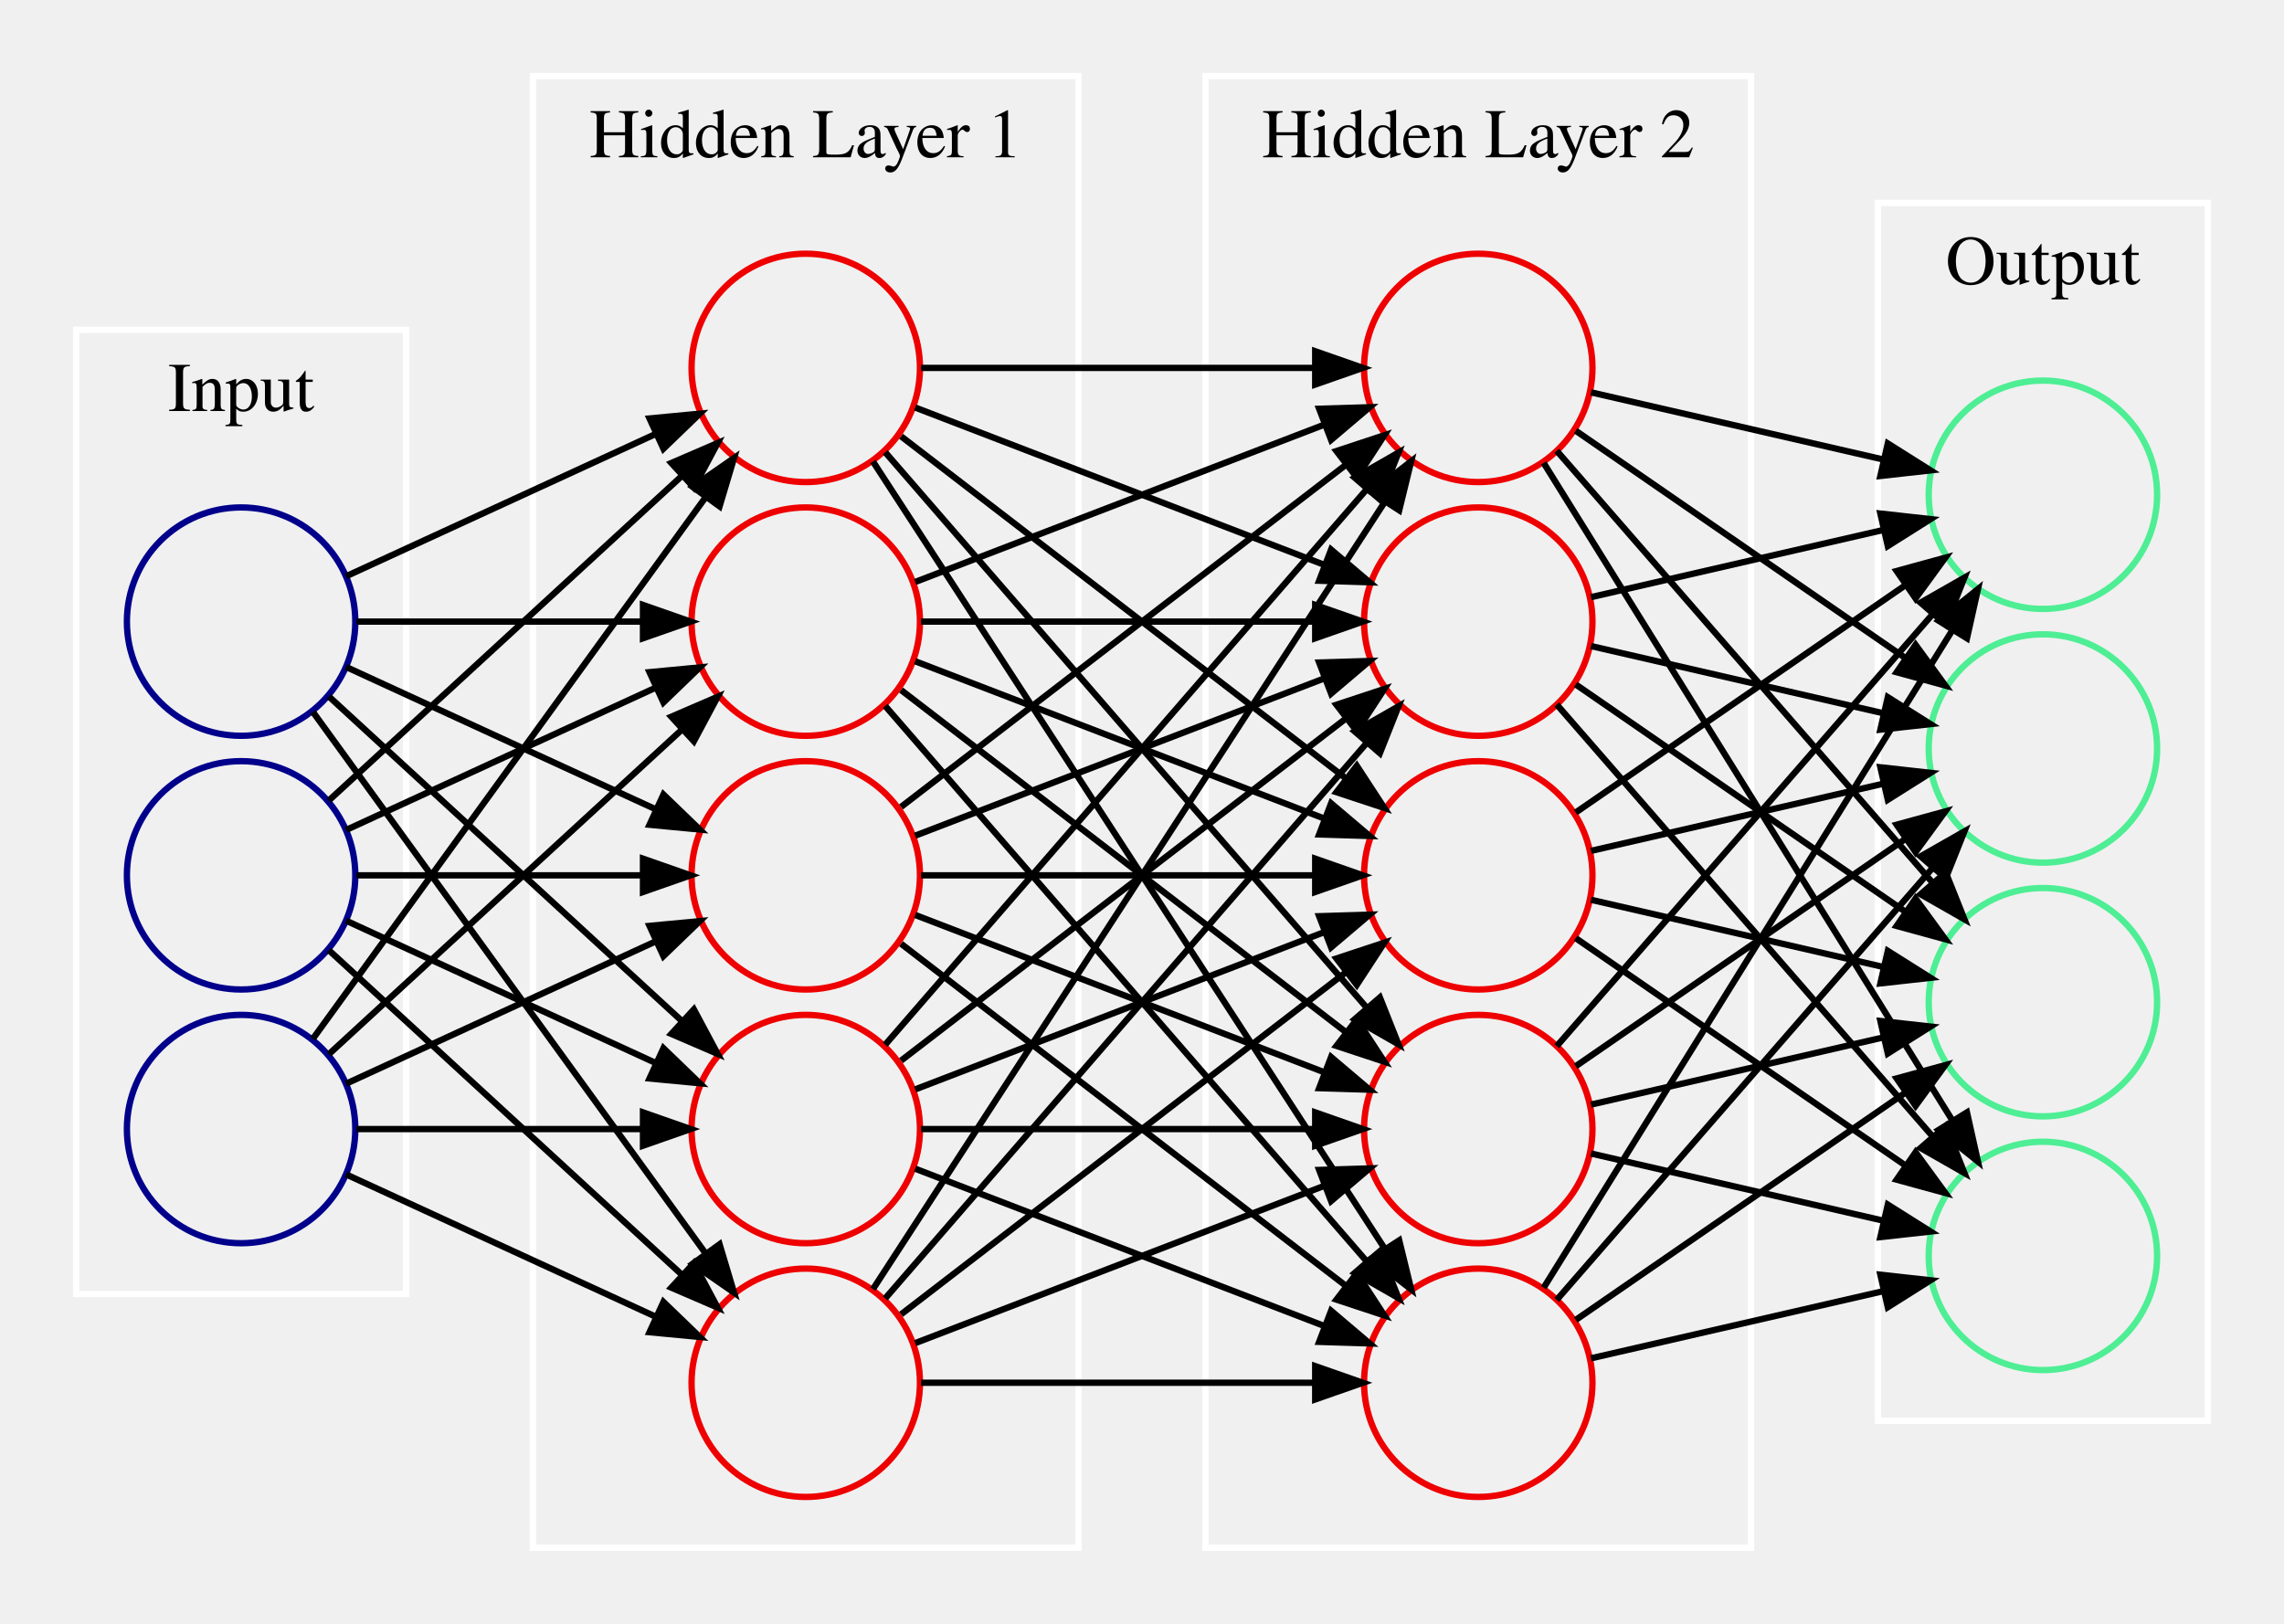
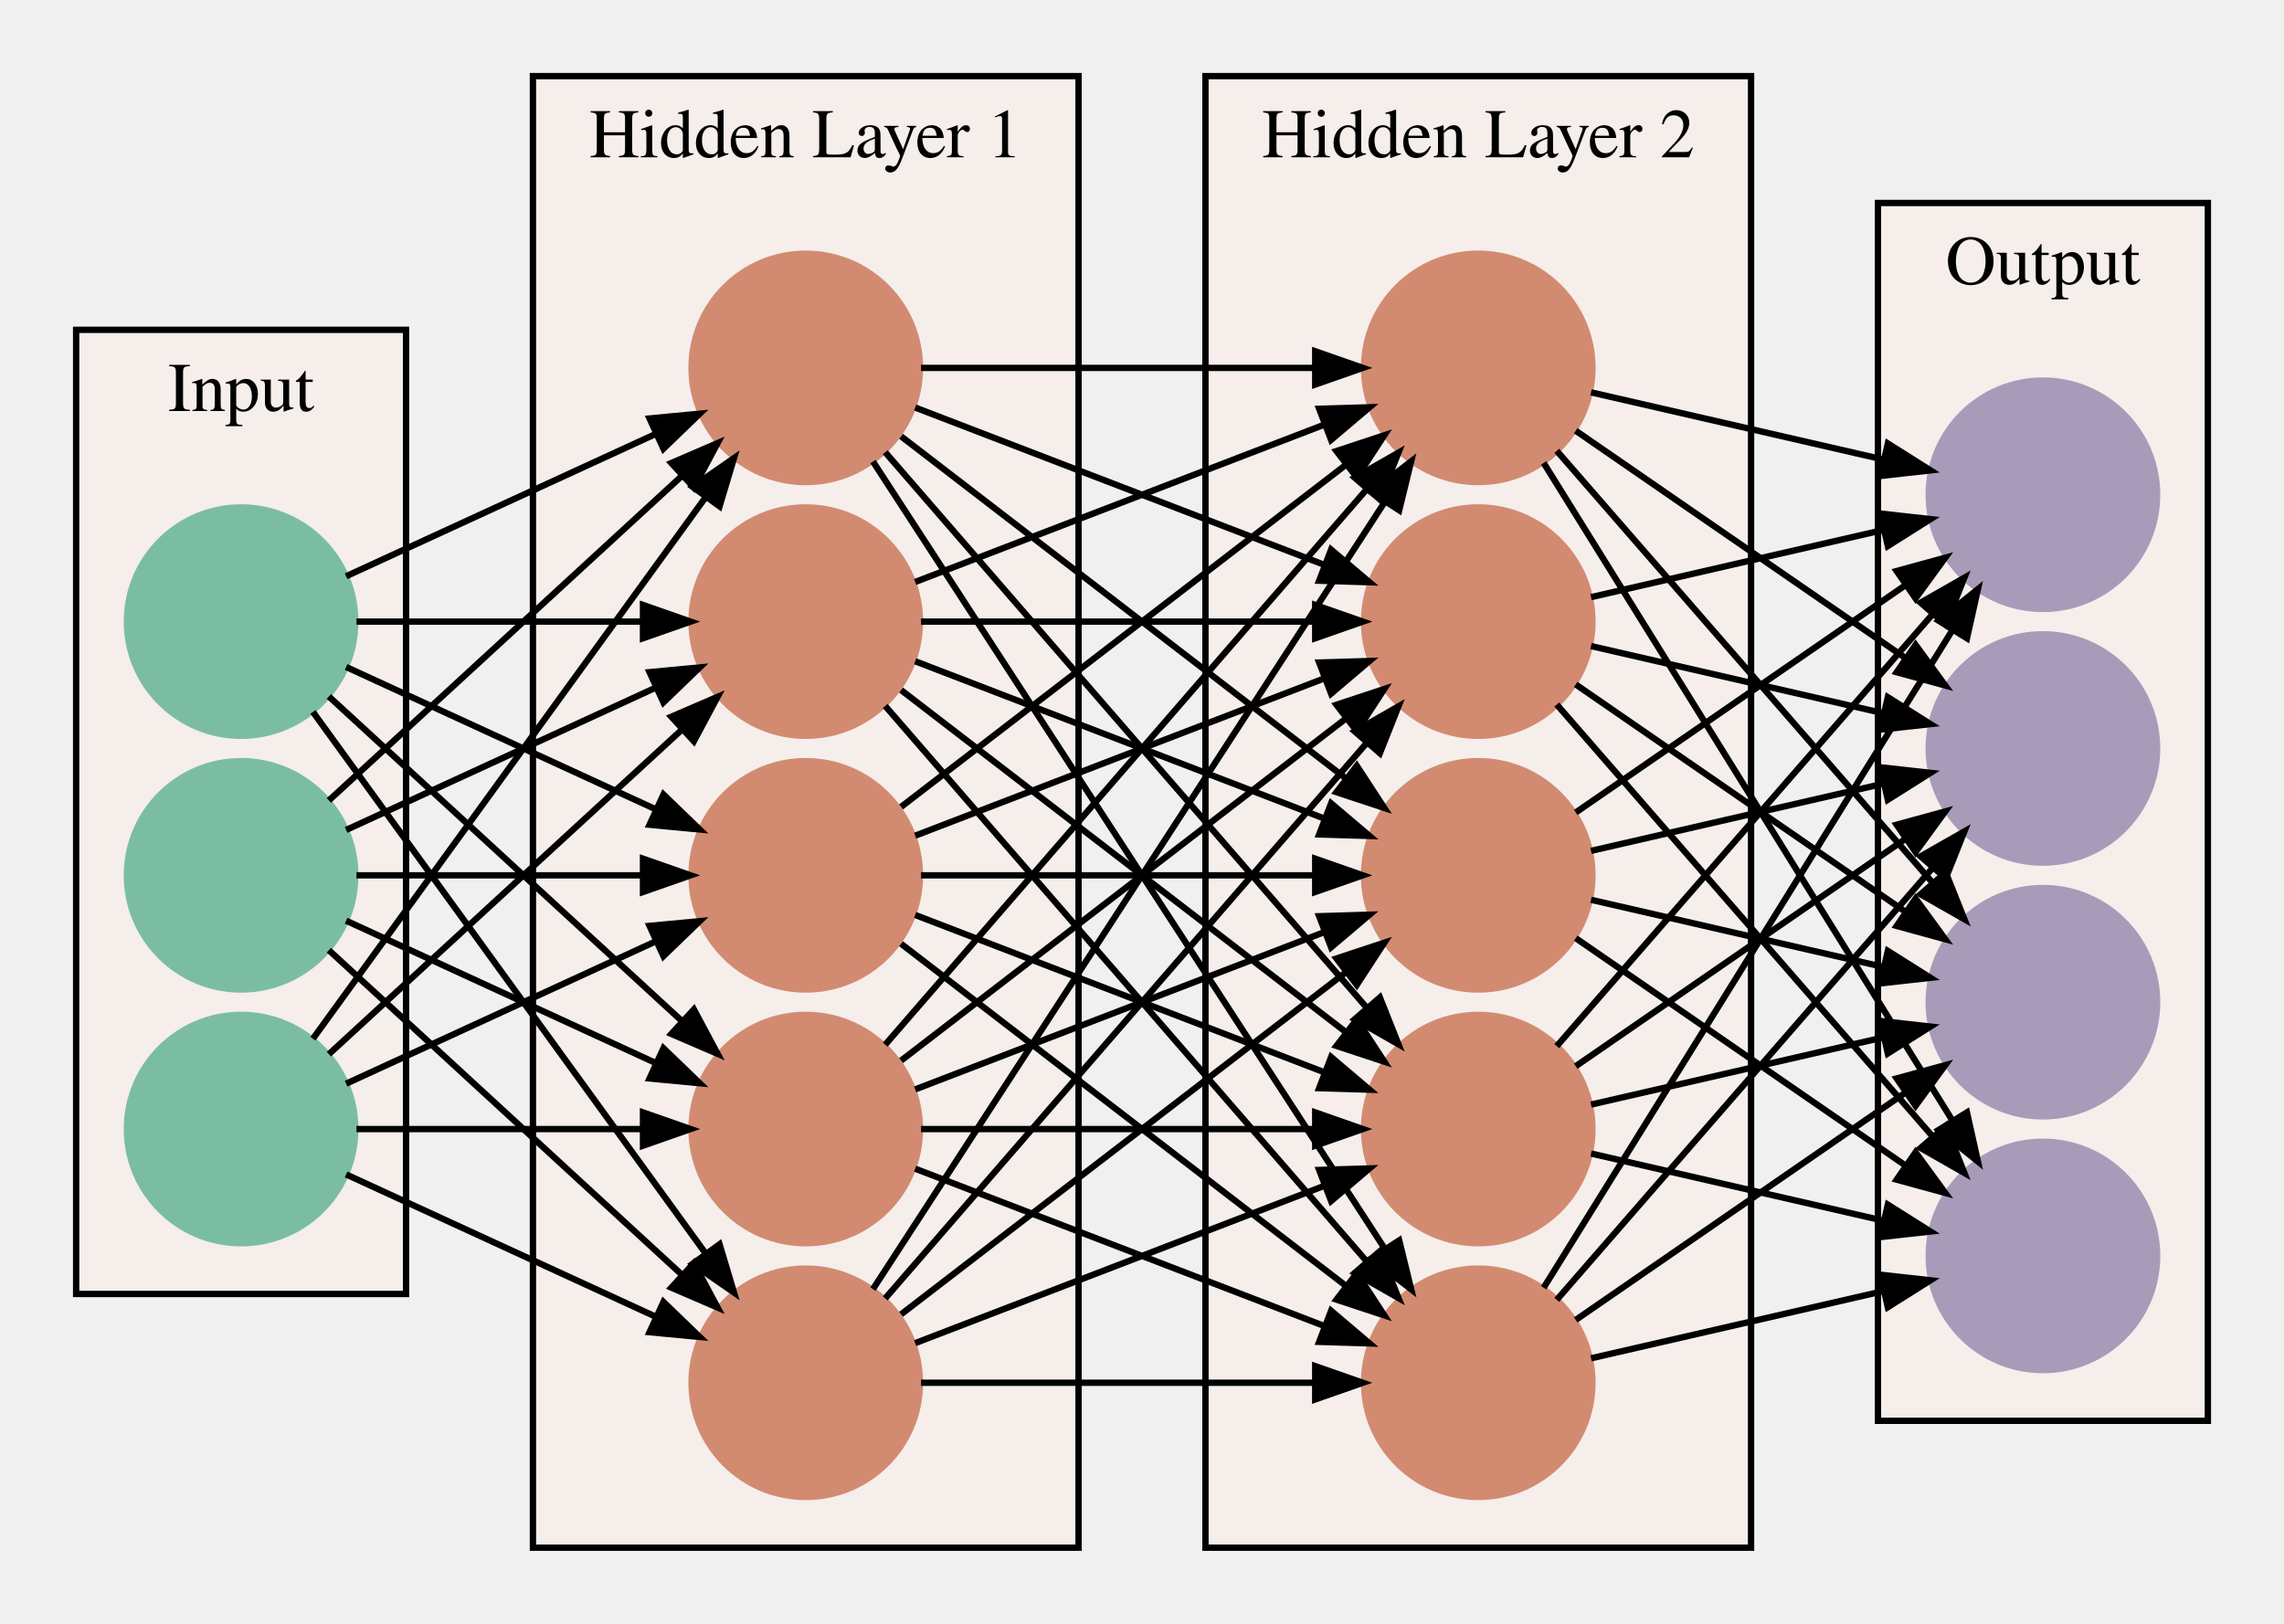
<svg xmlns="http://www.w3.org/2000/svg" width="360pt" height="256pt" viewBox="0.00 0.00 360.00 256.00">
  <g id="graph0" class="graph" transform="scale(1 1) rotate(0) translate(4 252)">
    <g id="clust1" class="cluster">
-       <polygon fill="none" stroke="white" points="8,-48 8,-200 60,-200 60,-48 8,-48" />
+       <polygon fill="#f5eeeb" stroke="black" points="8,-48 8,-200 60,-200 60,-48 8,-48" />
      <text text-anchor="middle" x="34" y="-187.2" font-family="Times,serif" font-size="11.00">Input</text>
    </g>
    <g id="clust2" class="cluster">
-       <polygon fill="none" stroke="white" points="80,-8 80,-240 166,-240 166,-8 80,-8" />
+       <polygon fill="#f5eeeb" stroke="black" points="80,-8 80,-240 166,-240 166,-8 80,-8" />
      <text text-anchor="middle" x="123" y="-227.2" font-family="Times,serif" font-size="11.00">Hidden Layer 1</text>
    </g>
    <g id="clust3" class="cluster">
-       <polygon fill="none" stroke="white" points="186,-8 186,-240 272,-240 272,-8 186,-8" />
+       <polygon fill="#f5eeeb" stroke="black" points="186,-8 186,-240 272,-240 272,-8 186,-8" />
      <text text-anchor="middle" x="229" y="-227.2" font-family="Times,serif" font-size="11.00">Hidden Layer 2</text>
    </g>
    <g id="clust4" class="cluster">
-       <polygon fill="none" stroke="white" points="292,-28 292,-220 344,-220 344,-28 292,-28" />
+       <polygon fill="#f5eeeb" stroke="black" points="292,-28 292,-220 344,-220 344,-28 292,-28" />
      <text text-anchor="middle" x="318" y="-207.2" font-family="Times,serif" font-size="11.00">Output</text>
    </g>
    <g id="node1" class="node">
-       <ellipse fill="none" stroke="#00008b" cx="34" cy="-114" rx="18" ry="18" />
+       <ellipse fill="#7bbda4" stroke="#7bbda4" cx="34" cy="-114" rx="18" ry="18" />
    </g>
    <g id="node4" class="node">
-       <ellipse fill="none" stroke="#ee0000" cx="123" cy="-74" rx="18" ry="18" />
+       <ellipse fill="#d28b71" stroke="#d28b71" cx="123" cy="-74" rx="18" ry="18" />
    </g>
    <g id="edge1" class="edge">
      <path fill="none" stroke="black" d="M50.554,-106.849C64.079,-100.631 83.854,-91.538 99.172,-84.496" />
      <polygon fill="black" stroke="black" points="100.57,-86.742 106.287,-81.224 98.377,-81.972 100.57,-86.742" />
    </g>
    <g id="node5" class="node">
-       <ellipse fill="none" stroke="#ee0000" cx="123" cy="-34" rx="18" ry="18" />
+       <ellipse fill="#d28b71" stroke="#d28b71" cx="123" cy="-34" rx="18" ry="18" />
    </g>
    <g id="edge2" class="edge">
      <path fill="none" stroke="black" d="M47.837,-102.196C62.487,-88.725 86.577,-66.573 103.31,-51.187" />
      <polygon fill="black" stroke="black" points="105.366,-52.862 109.11,-45.853 101.813,-48.997 105.366,-52.862" />
    </g>
    <g id="node6" class="node">
-       <ellipse fill="none" stroke="#ee0000" cx="123" cy="-194" rx="18" ry="18" />
+       <ellipse fill="#d28b71" stroke="#d28b71" cx="123" cy="-194" rx="18" ry="18" />
    </g>
    <g id="edge3" class="edge">
      <path fill="none" stroke="black" d="M47.837,-125.804C62.487,-139.275 86.577,-161.427 103.31,-176.813" />
      <polygon fill="black" stroke="black" points="101.813,-179.003 109.11,-182.147 105.366,-175.138 101.813,-179.003" />
    </g>
    <g id="node7" class="node">
-       <ellipse fill="none" stroke="#ee0000" cx="123" cy="-154" rx="18" ry="18" />
+       <ellipse fill="#d28b71" stroke="#d28b71" cx="123" cy="-154" rx="18" ry="18" />
    </g>
    <g id="edge4" class="edge">
      <path fill="none" stroke="black" d="M50.554,-121.151C64.079,-127.369 83.854,-136.461 99.172,-143.505" />
      <polygon fill="black" stroke="black" points="98.377,-146.028 106.287,-146.776 100.57,-141.258 98.377,-146.028" />
    </g>
    <g id="node8" class="node">
-       <ellipse fill="none" stroke="#ee0000" cx="123" cy="-114" rx="18" ry="18" />
+       <ellipse fill="#d28b71" stroke="#d28b71" cx="123" cy="-114" rx="18" ry="18" />
    </g>
    <g id="edge5" class="edge">
      <path fill="none" stroke="black" d="M52.188,-114C65.058,-114 82.848,-114 97.249,-114" />
      <polygon fill="black" stroke="black" points="97.347,-116.625 104.847,-114 97.347,-111.375 97.347,-116.625" />
    </g>
    <g id="node2" class="node">
-       <ellipse fill="none" stroke="#00008b" cx="34" cy="-74" rx="18" ry="18" />
+       <ellipse fill="#7bbda4" stroke="#7bbda4" cx="34" cy="-74" rx="18" ry="18" />
    </g>
    <g id="edge6" class="edge">
      <path fill="none" stroke="black" d="M52.188,-74C65.058,-74 82.848,-74 97.249,-74" />
      <polygon fill="black" stroke="black" points="97.347,-76.625 104.847,-74 97.347,-71.375 97.347,-76.625" />
    </g>
    <g id="edge7" class="edge">
      <path fill="none" stroke="black" d="M50.554,-66.849C64.079,-60.63 83.854,-51.538 99.172,-44.495" />
      <polygon fill="black" stroke="black" points="100.57,-46.742 106.287,-41.224 98.377,-41.972 100.57,-46.742" />
    </g>
    <g id="edge8" class="edge">
      <path fill="none" stroke="black" d="M45.322,-88.237C60.692,-109.437 89.669,-149.405 107.265,-173.676" />
      <polygon fill="black" stroke="black" points="105.164,-175.25 111.692,-179.782 109.415,-172.169 105.164,-175.25" />
    </g>
    <g id="edge9" class="edge">
      <path fill="none" stroke="black" d="M47.837,-85.804C62.487,-99.275 86.577,-121.427 103.31,-136.813" />
      <polygon fill="black" stroke="black" points="101.813,-139.003 109.11,-142.147 105.366,-135.138 101.813,-139.003" />
    </g>
    <g id="edge10" class="edge">
      <path fill="none" stroke="black" d="M50.554,-81.151C64.079,-87.37 83.854,-96.462 99.172,-103.505" />
      <polygon fill="black" stroke="black" points="98.377,-106.028 106.287,-106.776 100.57,-101.258 98.377,-106.028" />
    </g>
    <g id="node3" class="node">
-       <ellipse fill="none" stroke="#00008b" cx="34" cy="-154" rx="18" ry="18" />
+       <ellipse fill="#7bbda4" stroke="#7bbda4" cx="34" cy="-154" rx="18" ry="18" />
    </g>
    <g id="edge11" class="edge">
      <path fill="none" stroke="black" d="M47.837,-142.196C62.487,-128.725 86.577,-106.573 103.31,-91.187" />
      <polygon fill="black" stroke="black" points="105.366,-92.862 109.11,-85.853 101.813,-88.997 105.366,-92.862" />
    </g>
    <g id="edge12" class="edge">
      <path fill="none" stroke="black" d="M45.322,-139.763C60.692,-118.563 89.669,-78.594 107.265,-54.324" />
      <polygon fill="black" stroke="black" points="109.415,-55.831 111.692,-48.218 105.164,-52.75 109.415,-55.831" />
    </g>
    <g id="edge13" class="edge">
      <path fill="none" stroke="black" d="M50.554,-161.151C64.079,-167.369 83.854,-176.461 99.172,-183.505" />
      <polygon fill="black" stroke="black" points="98.377,-186.028 106.287,-186.776 100.57,-181.258 98.377,-186.028" />
    </g>
    <g id="edge14" class="edge">
      <path fill="none" stroke="black" d="M52.188,-154C65.058,-154 82.848,-154 97.249,-154" />
      <polygon fill="black" stroke="black" points="97.347,-156.625 104.847,-154 97.347,-151.375 97.347,-156.625" />
    </g>
    <g id="edge15" class="edge">
      <path fill="none" stroke="black" d="M50.554,-146.849C64.079,-140.631 83.854,-131.539 99.172,-124.495" />
      <polygon fill="black" stroke="black" points="100.57,-126.742 106.287,-121.224 98.377,-121.972 100.57,-126.742" />
    </g>
    <g id="node9" class="node">
-       <ellipse fill="none" stroke="#ee0000" cx="229" cy="-74" rx="18" ry="18" />
+       <ellipse fill="#d28b71" stroke="#d28b71" cx="229" cy="-74" rx="18" ry="18" />
    </g>
    <g id="edge16" class="edge">
      <path fill="none" stroke="black" d="M141.173,-74C158.034,-74 183.936,-74 203.064,-74" />
      <polygon fill="black" stroke="black" points="203.301,-76.625 210.801,-74 203.301,-71.375 203.301,-76.625" />
    </g>
    <g id="node10" class="node">
-       <ellipse fill="none" stroke="#ee0000" cx="229" cy="-34" rx="18" ry="18" />
+       <ellipse fill="#d28b71" stroke="#d28b71" cx="229" cy="-34" rx="18" ry="18" />
    </g>
    <g id="edge21" class="edge">
      <path fill="none" stroke="black" d="M140.25,-67.75C157.575,-61.087 185.161,-50.477 204.775,-42.933" />
      <polygon fill="black" stroke="black" points="205.806,-45.349 211.864,-40.206 203.922,-40.449 205.806,-45.349" />
    </g>
    <g id="node11" class="node">
-       <ellipse fill="none" stroke="#ee0000" cx="229" cy="-194" rx="18" ry="18" />
+       <ellipse fill="#d28b71" stroke="#d28b71" cx="229" cy="-194" rx="18" ry="18" />
    </g>
    <g id="edge26" class="edge">
      <path fill="none" stroke="black" d="M135.527,-87.301C153.956,-108.565 190.135,-150.31 211.366,-174.806" />
      <polygon fill="black" stroke="black" points="209.525,-176.691 216.421,-180.64 213.493,-173.253 209.525,-176.691" />
    </g>
    <g id="node12" class="node">
-       <ellipse fill="none" stroke="#ee0000" cx="229" cy="-154" rx="18" ry="18" />
+       <ellipse fill="#d28b71" stroke="#d28b71" cx="229" cy="-154" rx="18" ry="18" />
    </g>
    <g id="edge31" class="edge">
      <path fill="none" stroke="black" d="M138.026,-84.789C156.115,-98.704 187.683,-122.987 208.208,-138.776" />
      <polygon fill="black" stroke="black" points="206.651,-140.89 214.196,-143.382 209.852,-136.728 206.651,-140.89" />
    </g>
    <g id="node13" class="node">
-       <ellipse fill="none" stroke="#ee0000" cx="229" cy="-114" rx="18" ry="18" />
+       <ellipse fill="#d28b71" stroke="#d28b71" cx="229" cy="-114" rx="18" ry="18" />
    </g>
    <g id="edge36" class="edge">
      <path fill="none" stroke="black" d="M140.25,-80.25C157.575,-86.913 185.161,-97.523 204.775,-105.067" />
      <polygon fill="black" stroke="black" points="203.922,-107.552 211.864,-107.794 205.806,-102.651 203.922,-107.552" />
    </g>
    <g id="edge17" class="edge">
      <path fill="none" stroke="black" d="M140.25,-40.25C157.575,-46.913 185.161,-57.523 204.775,-65.067" />
      <polygon fill="black" stroke="black" points="203.922,-67.552 211.864,-67.794 205.806,-62.651 203.922,-67.552" />
    </g>
    <g id="edge22" class="edge">
      <path fill="none" stroke="black" d="M141.173,-34C158.034,-34 183.936,-34 203.064,-34" />
      <polygon fill="black" stroke="black" points="203.301,-36.625 210.801,-34 203.301,-31.375 203.301,-36.625" />
    </g>
    <g id="edge27" class="edge">
      <path fill="none" stroke="black" d="M133.598,-48.766C152.094,-77.222 192.739,-139.752 214.161,-172.709" />
      <polygon fill="black" stroke="black" points="212.137,-174.412 218.426,-179.27 216.539,-171.551 212.137,-174.412" />
    </g>
    <g id="edge32" class="edge">
      <path fill="none" stroke="black" d="M135.527,-47.301C153.956,-68.565 190.135,-110.31 211.366,-134.806" />
      <polygon fill="black" stroke="black" points="209.525,-136.691 216.421,-140.64 213.493,-133.253 209.525,-136.691" />
    </g>
    <g id="edge37" class="edge">
      <path fill="none" stroke="black" d="M138.026,-44.789C156.115,-58.704 187.683,-82.987 208.208,-98.775" />
      <polygon fill="black" stroke="black" points="206.651,-100.89 214.196,-103.382 209.852,-96.728 206.651,-100.89" />
    </g>
    <g id="edge18" class="edge">
      <path fill="none" stroke="black" d="M135.527,-180.699C153.956,-159.435 190.135,-117.69 211.366,-93.194" />
      <polygon fill="black" stroke="black" points="213.493,-94.747 216.421,-87.36 209.525,-91.309 213.493,-94.747" />
    </g>
    <g id="edge23" class="edge">
      <path fill="none" stroke="black" d="M133.598,-179.234C152.094,-150.778 192.739,-88.248 214.161,-55.291" />
      <polygon fill="black" stroke="black" points="216.539,-56.449 218.426,-48.73 212.137,-53.588 216.539,-56.449" />
    </g>
    <g id="edge28" class="edge">
      <path fill="none" stroke="black" d="M141.173,-194C158.034,-194 183.936,-194 203.064,-194" />
      <polygon fill="black" stroke="black" points="203.301,-196.625 210.801,-194 203.301,-191.375 203.301,-196.625" />
    </g>
    <g id="edge33" class="edge">
      <path fill="none" stroke="black" d="M140.25,-187.75C157.575,-181.087 185.161,-170.477 204.775,-162.933" />
      <polygon fill="black" stroke="black" points="205.806,-165.349 211.864,-160.206 203.922,-160.448 205.806,-165.349" />
    </g>
    <g id="edge38" class="edge">
      <path fill="none" stroke="black" d="M138.026,-183.211C156.115,-169.296 187.683,-145.013 208.208,-129.224" />
      <polygon fill="black" stroke="black" points="209.852,-131.272 214.196,-124.618 206.651,-127.11 209.852,-131.272" />
    </g>
    <g id="edge19" class="edge">
      <path fill="none" stroke="black" d="M138.026,-143.211C156.115,-129.296 187.683,-105.013 208.208,-89.225" />
      <polygon fill="black" stroke="black" points="209.852,-91.272 214.196,-84.618 206.651,-87.11 209.852,-91.272" />
    </g>
    <g id="edge24" class="edge">
      <path fill="none" stroke="black" d="M135.527,-140.699C153.956,-119.435 190.135,-77.691 211.366,-53.194" />
      <polygon fill="black" stroke="black" points="213.493,-54.747 216.421,-47.36 209.525,-51.309 213.493,-54.747" />
    </g>
    <g id="edge29" class="edge">
      <path fill="none" stroke="black" d="M140.25,-160.25C157.575,-166.913 185.161,-177.523 204.775,-185.067" />
      <polygon fill="black" stroke="black" points="203.922,-187.552 211.864,-187.794 205.806,-182.651 203.922,-187.552" />
    </g>
    <g id="edge34" class="edge">
      <path fill="none" stroke="black" d="M141.173,-154C158.034,-154 183.936,-154 203.064,-154" />
      <polygon fill="black" stroke="black" points="203.301,-156.625 210.801,-154 203.301,-151.375 203.301,-156.625" />
    </g>
    <g id="edge39" class="edge">
      <path fill="none" stroke="black" d="M140.25,-147.75C157.575,-141.087 185.161,-130.477 204.775,-122.933" />
      <polygon fill="black" stroke="black" points="205.806,-125.349 211.864,-120.206 203.922,-120.448 205.806,-125.349" />
    </g>
    <g id="edge20" class="edge">
      <path fill="none" stroke="black" d="M140.25,-107.75C157.575,-101.087 185.161,-90.477 204.775,-82.933" />
      <polygon fill="black" stroke="black" points="205.806,-85.349 211.864,-80.206 203.922,-80.448 205.806,-85.349" />
    </g>
    <g id="edge25" class="edge">
      <path fill="none" stroke="black" d="M138.026,-103.211C156.115,-89.296 187.683,-65.013 208.208,-49.224" />
      <polygon fill="black" stroke="black" points="209.852,-51.272 214.196,-44.618 206.651,-47.11 209.852,-51.272" />
    </g>
    <g id="edge30" class="edge">
      <path fill="none" stroke="black" d="M138.026,-124.789C156.115,-138.704 187.683,-162.987 208.208,-178.776" />
      <polygon fill="black" stroke="black" points="206.651,-180.89 214.196,-183.382 209.852,-176.728 206.651,-180.89" />
    </g>
    <g id="edge35" class="edge">
      <path fill="none" stroke="black" d="M140.25,-120.25C157.575,-126.913 185.161,-137.523 204.775,-145.067" />
      <polygon fill="black" stroke="black" points="203.922,-147.552 211.864,-147.794 205.806,-142.651 203.922,-147.552" />
    </g>
    <g id="edge40" class="edge">
      <path fill="none" stroke="black" d="M141.173,-114C158.034,-114 183.936,-114 203.064,-114" />
      <polygon fill="black" stroke="black" points="203.301,-116.625 210.801,-114 203.301,-111.375 203.301,-116.625" />
    </g>
    <g id="node14" class="node">
-       <ellipse fill="none" stroke="#4eee94" cx="318" cy="-174" rx="18" ry="18" />
+       <ellipse fill="#a89bb9" stroke="#a89bb9" cx="318" cy="-174" rx="18" ry="18" />
    </g>
    <g id="edge41" class="edge">
      <path fill="none" stroke="black" d="M241.374,-87.073C256.484,-104.441 283.279,-135.241 300.582,-155.129" />
      <polygon fill="black" stroke="black" points="298.72,-156.988 305.623,-160.924 302.681,-153.542 298.72,-156.988" />
    </g>
    <g id="node15" class="node">
-       <ellipse fill="none" stroke="#4eee94" cx="318" cy="-134" rx="18" ry="18" />
+       <ellipse fill="#a89bb9" stroke="#a89bb9" cx="318" cy="-134" rx="18" ry="18" />
    </g>
    <g id="edge46" class="edge">
      <path fill="none" stroke="black" d="M244.366,-83.908C258.471,-93.635 280.139,-108.578 296.14,-119.614" />
      <polygon fill="black" stroke="black" points="294.948,-121.98 302.612,-124.078 297.929,-117.659 294.948,-121.98" />
    </g>
    <g id="node16" class="node">
-       <ellipse fill="none" stroke="#4eee94" cx="318" cy="-94" rx="18" ry="18" />
+       <ellipse fill="#a89bb9" stroke="#a89bb9" cx="318" cy="-94" rx="18" ry="18" />
    </g>
    <g id="edge51" class="edge">
      <path fill="none" stroke="black" d="M246.774,-77.856C259.773,-80.844 277.97,-85.028 292.583,-88.387" />
      <polygon fill="black" stroke="black" points="292.38,-91.034 300.277,-90.156 293.556,-85.917 292.38,-91.034" />
    </g>
    <g id="node17" class="node">
-       <ellipse fill="none" stroke="#4eee94" cx="318" cy="-54" rx="18" ry="18" />
+       <ellipse fill="#a89bb9" stroke="#a89bb9" cx="318" cy="-54" rx="18" ry="18" />
    </g>
    <g id="edge56" class="edge">
      <path fill="none" stroke="black" d="M246.774,-70.144C259.773,-67.156 277.97,-62.972 292.583,-59.613" />
      <polygon fill="black" stroke="black" points="293.556,-62.083 300.277,-57.844 292.38,-56.967 293.556,-62.083" />
    </g>
    <g id="edge42" class="edge">
      <path fill="none" stroke="black" d="M239.311,-48.983C254.813,-73.929 285.965,-124.058 303.751,-152.68" />
      <polygon fill="black" stroke="black" points="301.568,-154.141 307.756,-159.125 306.027,-151.37 301.568,-154.141" />
    </g>
    <g id="edge47" class="edge">
      <path fill="none" stroke="black" d="M241.374,-47.073C256.484,-64.442 283.279,-95.241 300.582,-115.129" />
      <polygon fill="black" stroke="black" points="298.72,-116.988 305.623,-120.924 302.681,-113.542 298.72,-116.988" />
    </g>
    <g id="edge52" class="edge">
      <path fill="none" stroke="black" d="M244.366,-43.908C258.471,-53.635 280.139,-68.579 296.14,-79.614" />
      <polygon fill="black" stroke="black" points="294.948,-81.98 302.612,-84.078 297.929,-77.659 294.948,-81.98" />
    </g>
    <g id="edge57" class="edge">
      <path fill="none" stroke="black" d="M246.774,-37.856C259.773,-40.844 277.97,-45.028 292.583,-48.387" />
      <polygon fill="black" stroke="black" points="292.38,-51.033 300.277,-50.156 293.556,-45.917 292.38,-51.033" />
    </g>
    <g id="edge43" class="edge">
      <path fill="none" stroke="black" d="M246.774,-190.144C259.773,-187.156 277.97,-182.972 292.583,-179.613" />
      <polygon fill="black" stroke="black" points="293.556,-182.083 300.277,-177.844 292.38,-176.966 293.556,-182.083" />
    </g>
    <g id="edge48" class="edge">
      <path fill="none" stroke="black" d="M244.366,-184.092C258.471,-174.365 280.139,-159.422 296.14,-148.386" />
      <polygon fill="black" stroke="black" points="297.929,-150.341 302.612,-143.922 294.948,-146.02 297.929,-150.341" />
    </g>
    <g id="edge53" class="edge">
      <path fill="none" stroke="black" d="M241.374,-180.927C256.484,-163.559 283.279,-132.759 300.582,-112.871" />
      <polygon fill="black" stroke="black" points="302.681,-114.458 305.623,-107.076 298.72,-111.012 302.681,-114.458" />
    </g>
    <g id="edge58" class="edge">
      <path fill="none" stroke="black" d="M239.311,-179.018C254.813,-154.071 285.965,-103.942 303.751,-75.32" />
      <polygon fill="black" stroke="black" points="306.027,-76.63 307.756,-68.875 301.568,-73.859 306.027,-76.63" />
    </g>
    <g id="edge44" class="edge">
      <path fill="none" stroke="black" d="M246.774,-157.856C259.773,-160.844 277.97,-165.028 292.583,-168.387" />
      <polygon fill="black" stroke="black" points="292.38,-171.034 300.277,-170.156 293.556,-165.917 292.38,-171.034" />
    </g>
    <g id="edge49" class="edge">
      <path fill="none" stroke="black" d="M246.774,-150.144C259.773,-147.156 277.97,-142.972 292.583,-139.613" />
      <polygon fill="black" stroke="black" points="293.556,-142.083 300.277,-137.844 292.38,-136.966 293.556,-142.083" />
    </g>
    <g id="edge54" class="edge">
      <path fill="none" stroke="black" d="M244.366,-144.092C258.471,-134.365 280.139,-119.422 296.14,-108.386" />
      <polygon fill="black" stroke="black" points="297.929,-110.341 302.612,-103.922 294.948,-106.02 297.929,-110.341" />
    </g>
    <g id="edge59" class="edge">
      <path fill="none" stroke="black" d="M241.374,-140.927C256.484,-123.559 283.279,-92.759 300.582,-72.871" />
      <polygon fill="black" stroke="black" points="302.681,-74.458 305.623,-67.076 298.72,-71.012 302.681,-74.458" />
    </g>
    <g id="edge45" class="edge">
      <path fill="none" stroke="black" d="M244.366,-123.908C258.471,-133.635 280.139,-148.578 296.14,-159.614" />
      <polygon fill="black" stroke="black" points="294.948,-161.98 302.612,-164.078 297.929,-157.659 294.948,-161.98" />
    </g>
    <g id="edge50" class="edge">
      <path fill="none" stroke="black" d="M246.774,-117.856C259.773,-120.844 277.97,-125.028 292.583,-128.387" />
      <polygon fill="black" stroke="black" points="292.38,-131.034 300.277,-130.156 293.556,-125.917 292.38,-131.034" />
    </g>
    <g id="edge55" class="edge">
      <path fill="none" stroke="black" d="M246.774,-110.144C259.773,-107.156 277.97,-102.972 292.583,-99.613" />
      <polygon fill="black" stroke="black" points="293.556,-102.083 300.277,-97.844 292.38,-96.966 293.556,-102.083" />
    </g>
    <g id="edge60" class="edge">
      <path fill="none" stroke="black" d="M244.366,-104.092C258.471,-94.365 280.139,-79.421 296.14,-68.386" />
      <polygon fill="black" stroke="black" points="297.929,-70.341 302.612,-63.922 294.948,-66.02 297.929,-70.341" />
    </g>
  </g>
</svg>
